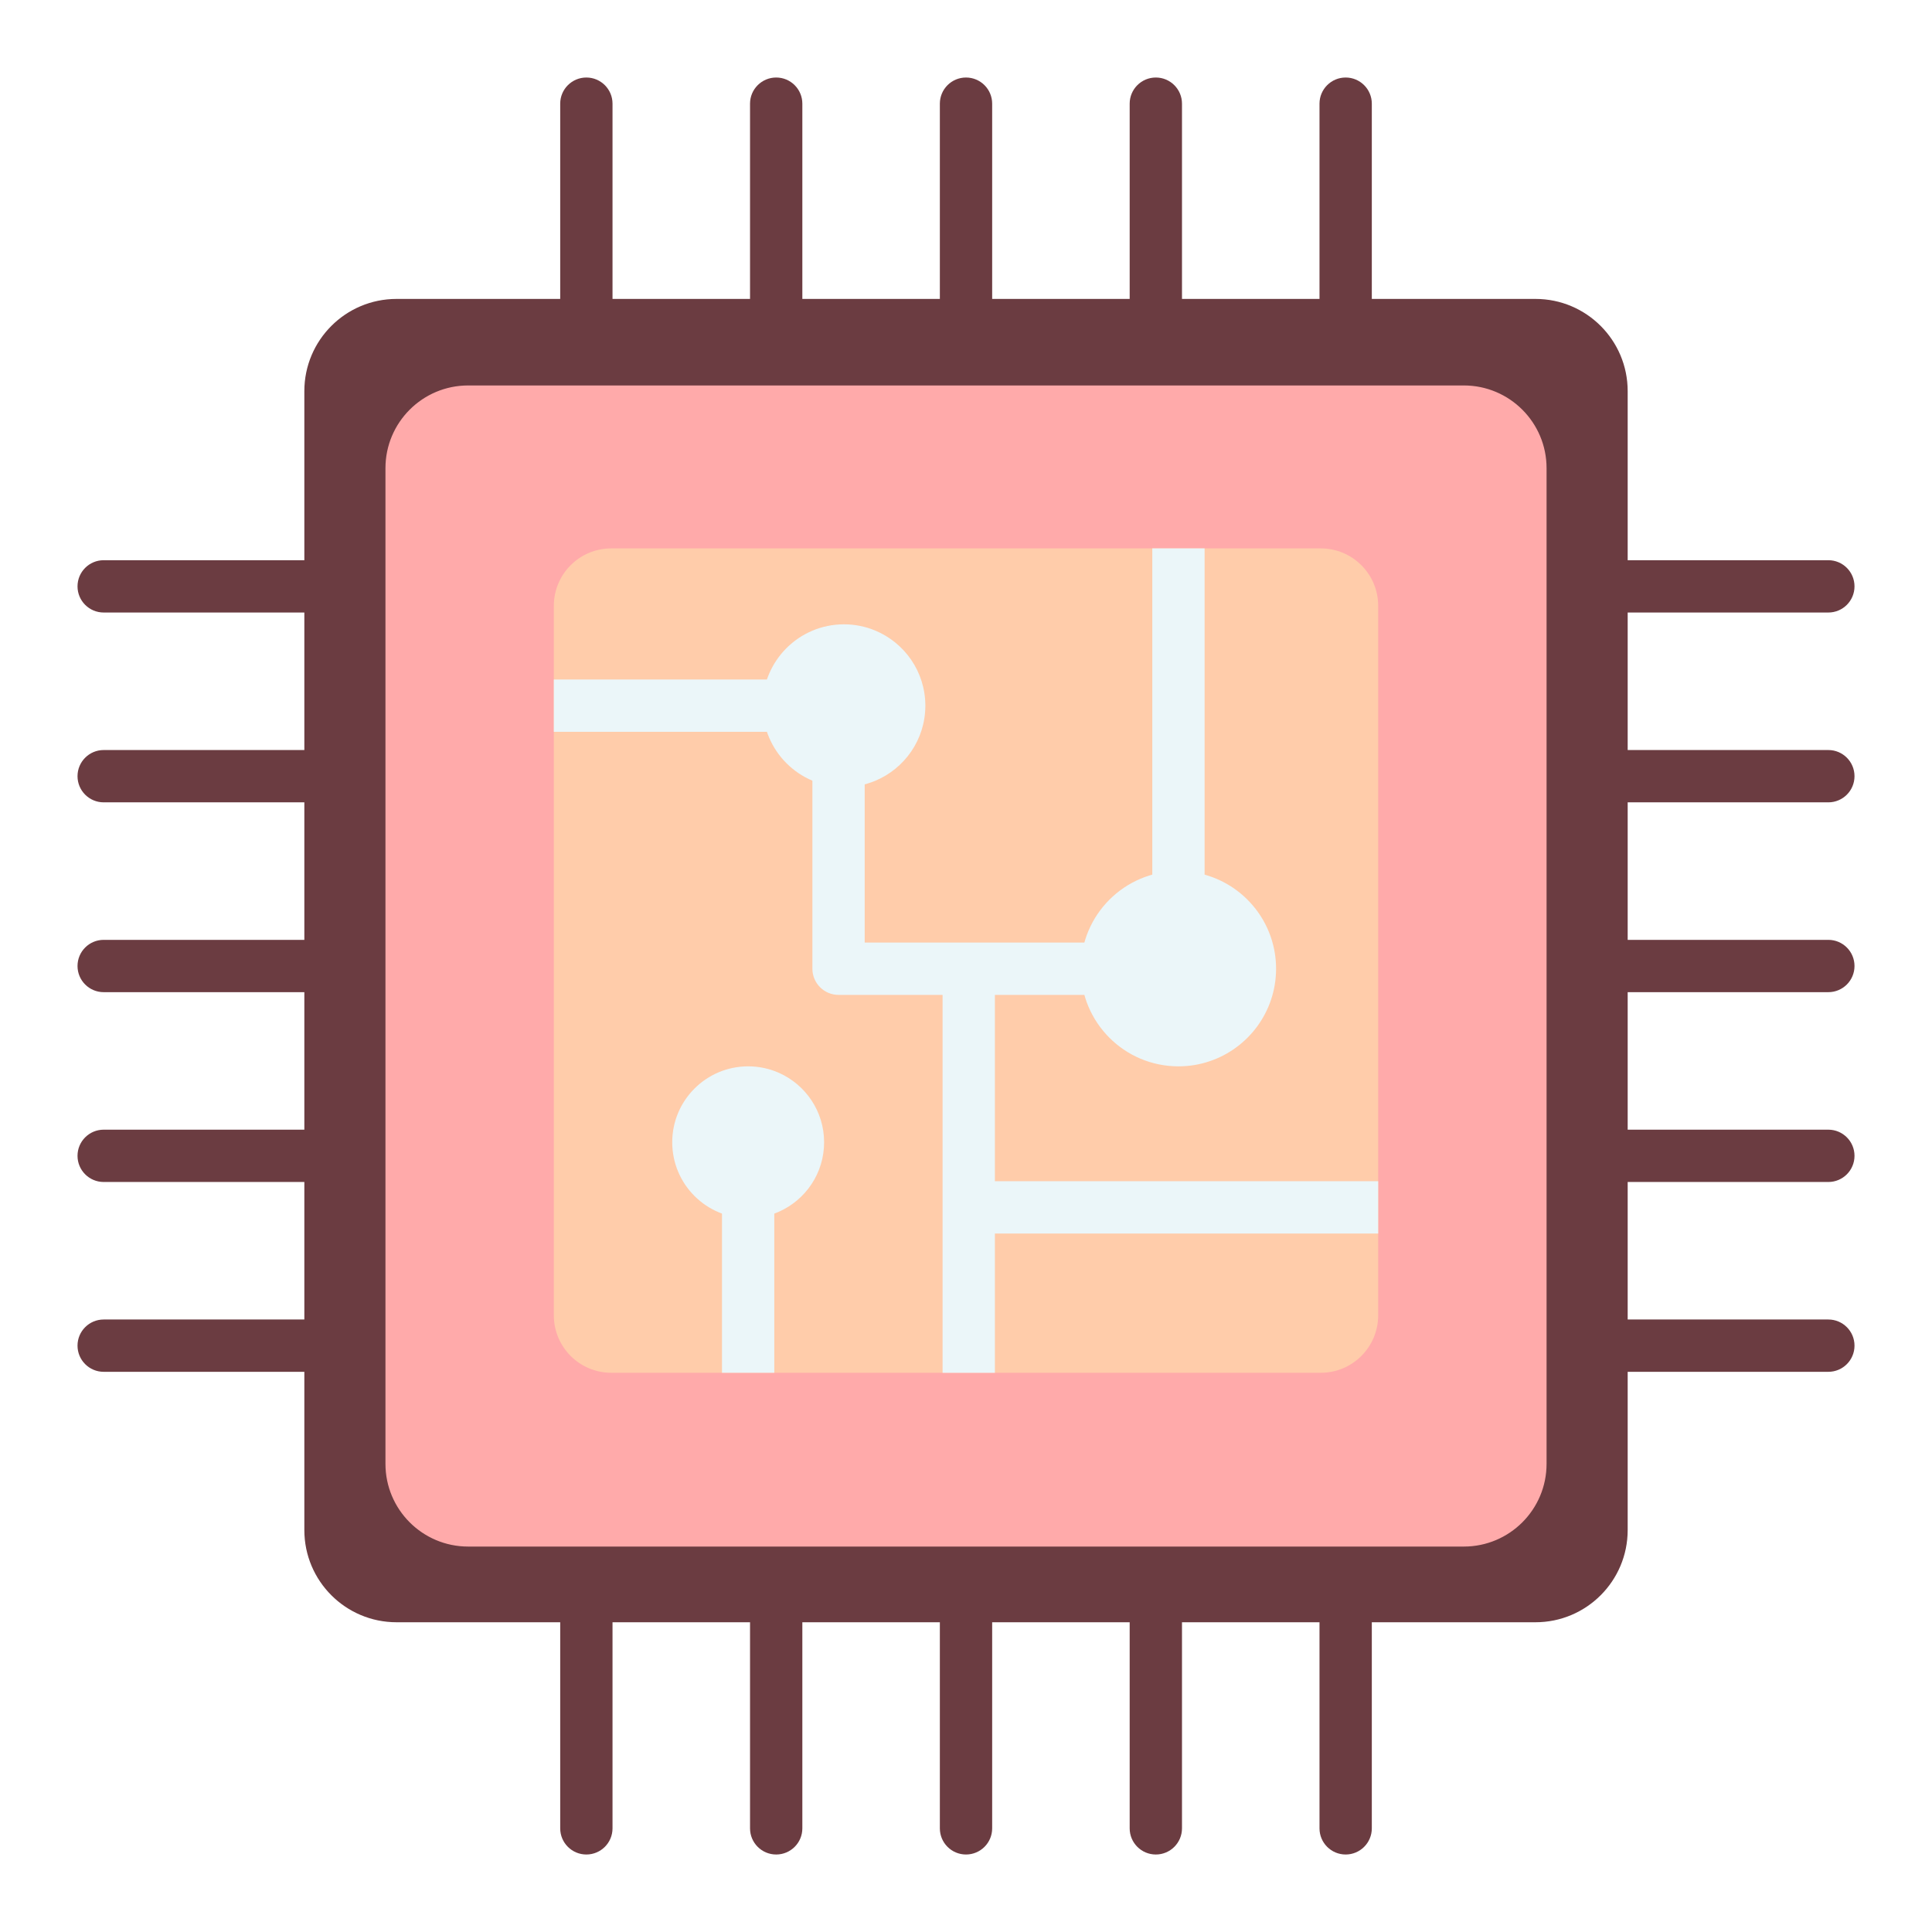
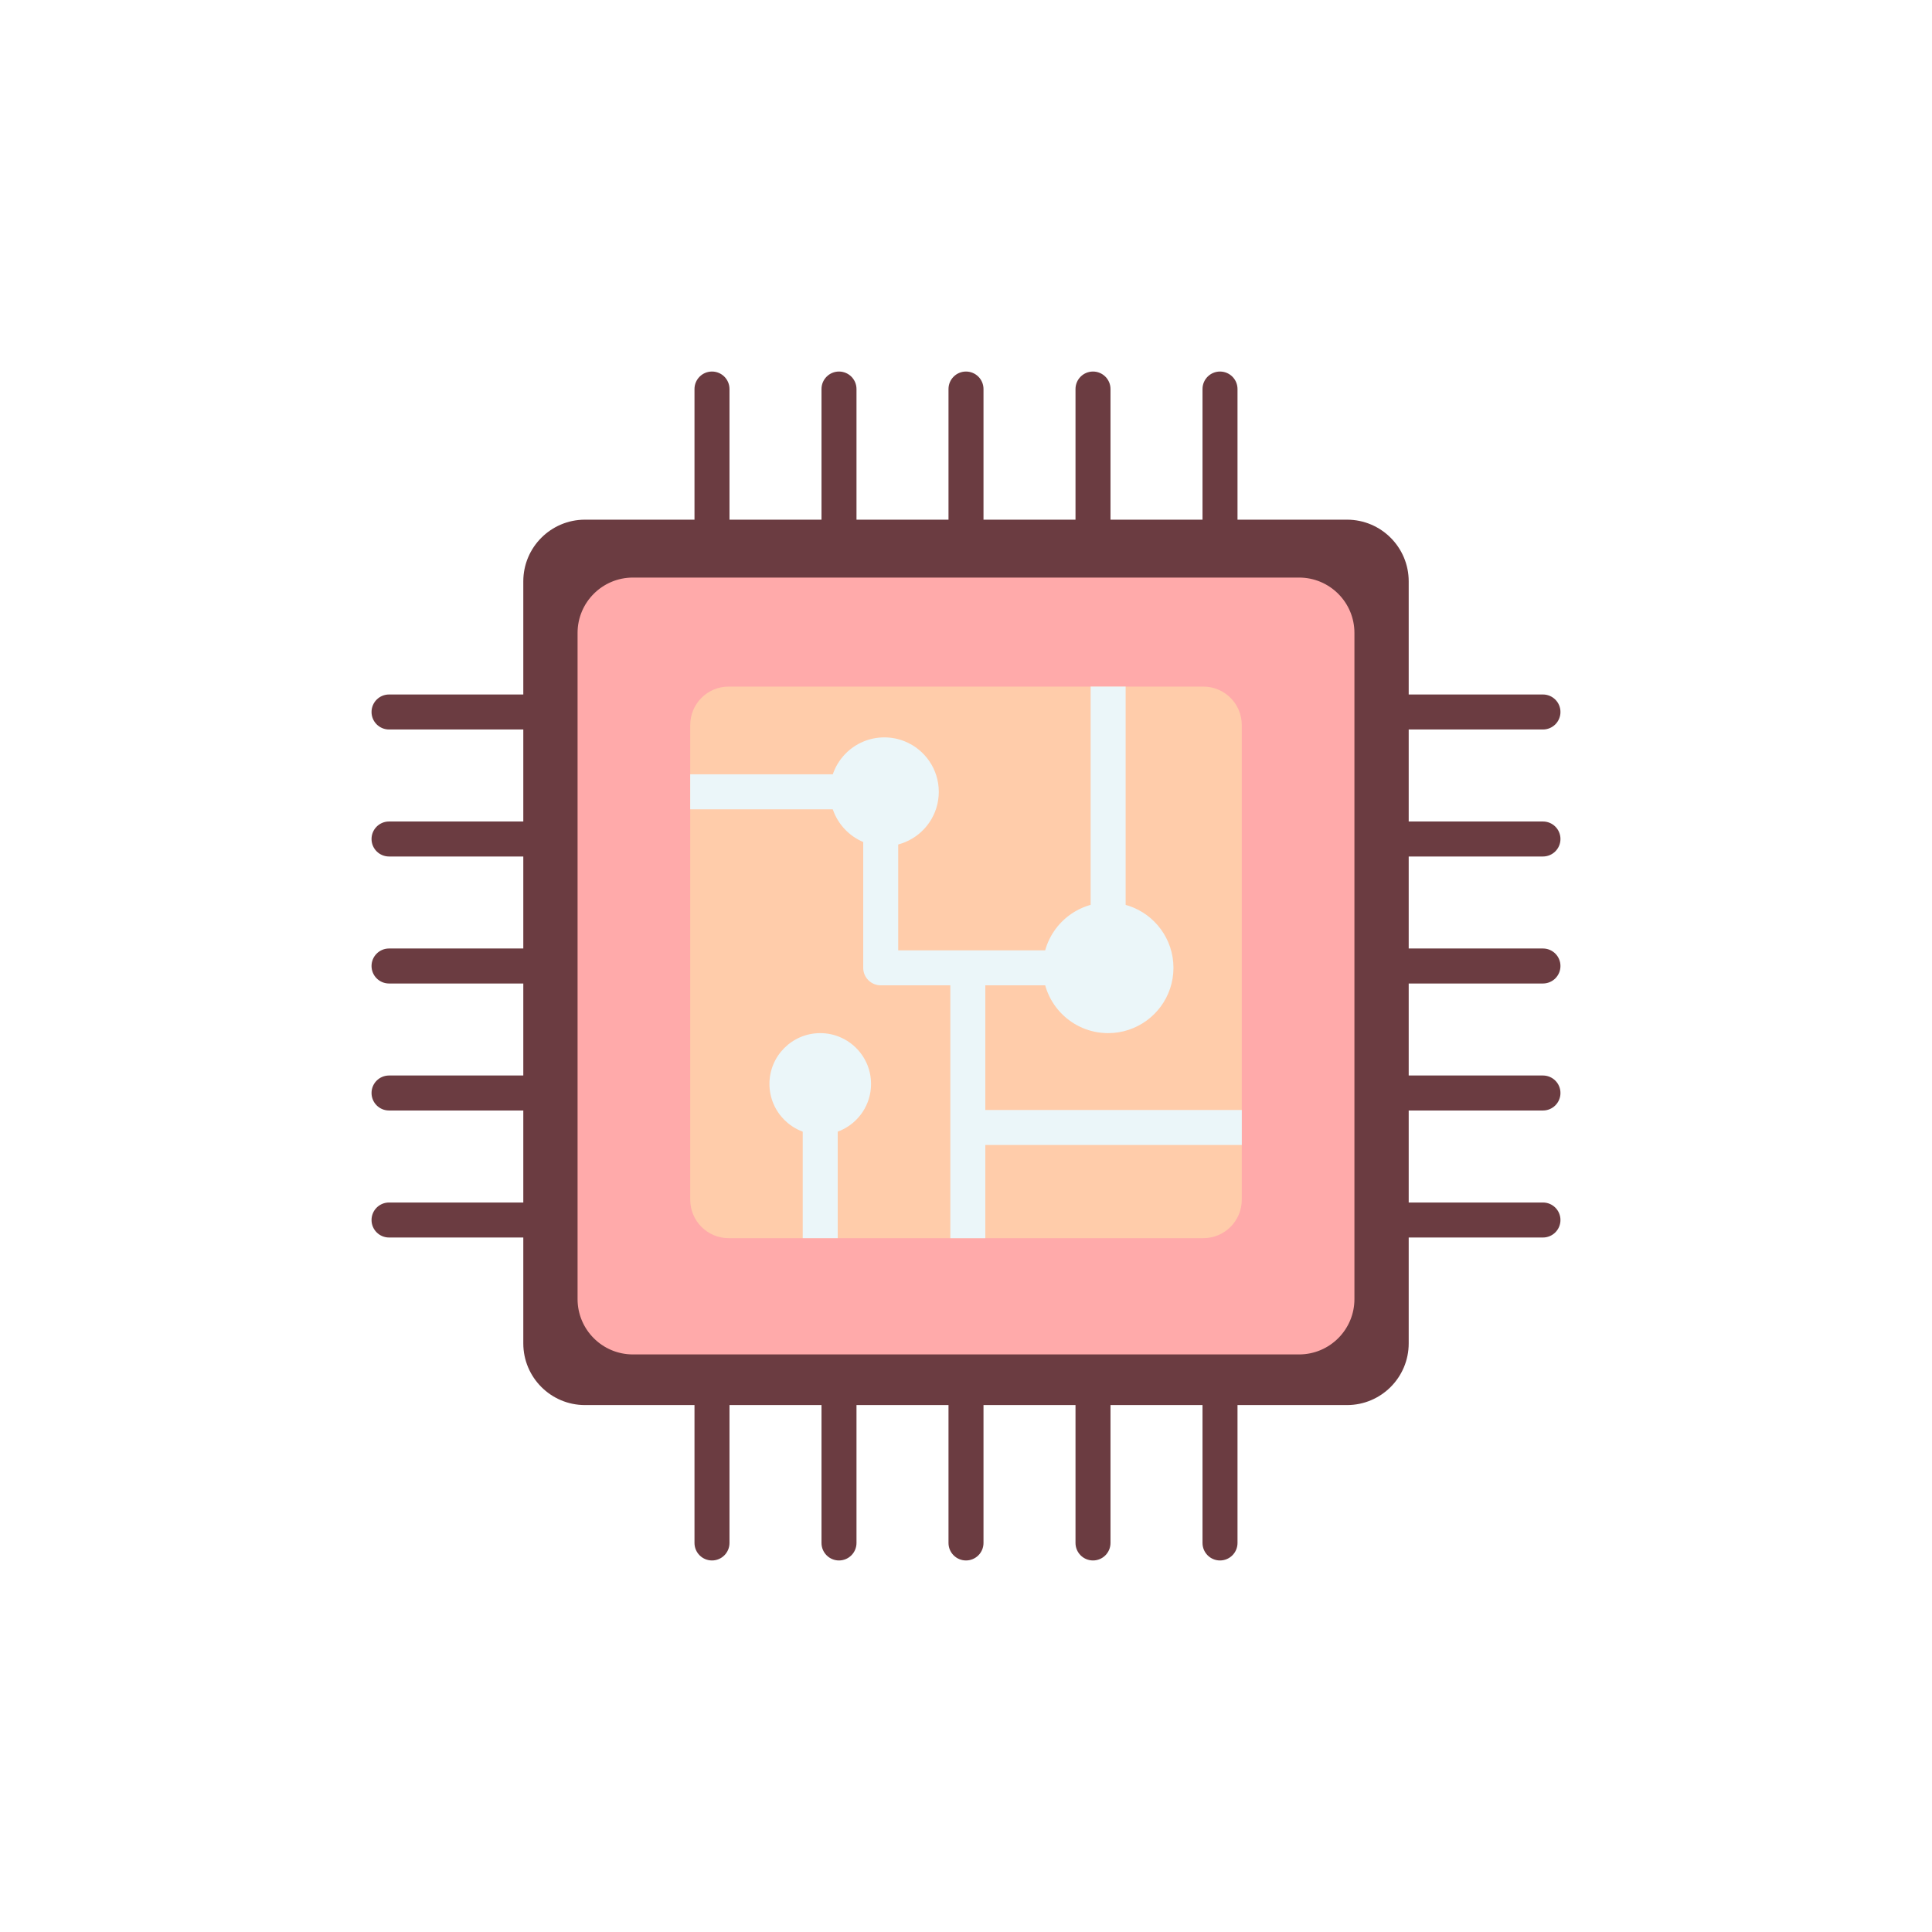
- <svg xmlns="http://www.w3.org/2000/svg" width="65px" height="65px" version="1.1" xml:space="preserve" style="fill-rule:evenodd;clip-rule:evenodd;stroke-linejoin:round;stroke-miterlimit:1.414;">
+ <svg xmlns="http://www.w3.org/2000/svg" width="100%" height="100%" viewBox="0 0 65 65" version="1.1" xml:space="preserve" style="fill-rule:evenodd;clip-rule:evenodd;stroke-linejoin:round;stroke-miterlimit:1.414;">
  <g transform="matrix(1,0,0,1,-231.5,-229.5)">
-     <g transform="matrix(0.116767,0,0,0.116767,234.108,232.108)">
+     <g transform="matrix(0.078125,0,0,0.078125,244,242)">
      <path d="M146.613,0C142.451,0 139.077,3.374 139.077,7.536L139.077,71.836C139.077,75.998 142.451,79.372 146.613,79.372C150.775,79.372 154.149,75.998 154.149,71.836L154.149,7.536C154.149,3.374 150.775,0 146.613,0Z" style="fill:rgb(107,60,65);fill-rule:nonzero;" />
    </g>
-     <g transform="matrix(0.116767,0,0,0.116767,234.108,232.108)">
+     <g transform="matrix(0.078125,0,0,0.078125,244,242)">
      <path d="M201.307,0C197.145,0 193.771,3.374 193.771,7.536L193.771,71.836C193.771,75.998 197.145,79.372 201.307,79.372C205.469,79.372 208.843,75.998 208.843,71.836L208.843,7.536C208.843,3.374 205.469,0 201.307,0Z" style="fill:rgb(107,60,65);fill-rule:nonzero;" />
    </g>
-     <g transform="matrix(0.116767,0,0,0.116767,234.108,232.108)">
+     <g transform="matrix(0.078125,0,0,0.078125,244,242)">
      <path d="M256,0C251.838,0 248.464,3.374 248.464,7.536L248.464,71.836C248.464,75.998 251.838,79.372 256,79.372C260.162,79.372 263.536,75.998 263.536,71.836L263.536,7.536C263.536,3.374 260.162,0 256,0Z" style="fill:rgb(107,60,65);fill-rule:nonzero;" />
    </g>
-     <g transform="matrix(0.116767,0,0,0.116767,234.108,232.108)">
+     <g transform="matrix(0.078125,0,0,0.078125,244,242)">
      <path d="M310.693,0C306.531,0 303.157,3.374 303.157,7.536L303.157,71.836C303.157,75.998 306.531,79.372 310.693,79.372C314.855,79.372 318.229,75.998 318.229,71.836L318.229,7.536C318.229,3.374 314.855,0 310.693,0Z" style="fill:rgb(107,60,65);fill-rule:nonzero;" />
    </g>
-     <g transform="matrix(0.116767,0,0,0.116767,234.108,232.108)">
+     <g transform="matrix(0.078125,0,0,0.078125,244,242)">
      <path d="M365.387,0C361.225,0 357.851,3.374 357.851,7.536L357.851,71.836C357.851,75.998 361.225,79.372 365.387,79.372C369.549,79.372 372.923,75.998 372.923,71.836L372.923,7.536C372.923,3.374 369.549,0 365.387,0Z" style="fill:rgb(107,60,65);fill-rule:nonzero;" />
    </g>
-     <g transform="matrix(0.116767,0,0,0.116767,234.108,232.108)">
+     <g transform="matrix(0.078125,0,0,0.078125,244,242)">
      <path d="M146.613,432.628C142.451,432.628 139.077,436.002 139.077,440.164L139.077,504.464C139.077,508.626 142.451,512 146.613,512C150.775,512 154.149,508.626 154.149,504.464L154.149,440.164C154.149,436.002 150.775,432.628 146.613,432.628Z" style="fill:rgb(107,60,65);fill-rule:nonzero;" />
    </g>
-     <g transform="matrix(0.116767,0,0,0.116767,234.108,232.108)">
+     <g transform="matrix(0.078125,0,0,0.078125,244,242)">
      <path d="M201.307,432.628C197.145,432.628 193.771,436.002 193.771,440.164L193.771,504.464C193.771,508.626 197.145,512 201.307,512C205.469,512 208.843,508.626 208.843,504.464L208.843,440.164C208.843,436.002 205.469,432.628 201.307,432.628Z" style="fill:rgb(107,60,65);fill-rule:nonzero;" />
    </g>
-     <g transform="matrix(0.116767,0,0,0.116767,234.108,232.108)">
+     <g transform="matrix(0.078125,0,0,0.078125,244,242)">
      <path d="M256,432.628C251.838,432.628 248.464,436.002 248.464,440.164L248.464,504.464C248.464,508.626 251.838,512 256,512C260.162,512 263.536,508.626 263.536,504.464L263.536,440.164C263.536,436.002 260.162,432.628 256,432.628Z" style="fill:rgb(107,60,65);fill-rule:nonzero;" />
    </g>
-     <g transform="matrix(0.116767,0,0,0.116767,234.108,232.108)">
+     <g transform="matrix(0.078125,0,0,0.078125,244,242)">
      <path d="M310.693,432.628C306.531,432.628 303.157,436.002 303.157,440.164L303.157,504.464C303.157,508.626 306.531,512 310.693,512C314.855,512 318.229,508.626 318.229,504.464L318.229,440.164C318.229,436.002 314.855,432.628 310.693,432.628Z" style="fill:rgb(107,60,65);fill-rule:nonzero;" />
    </g>
-     <g transform="matrix(0.116767,0,0,0.116767,234.108,232.108)">
+     <g transform="matrix(0.078125,0,0,0.078125,244,242)">
      <path d="M365.387,432.628C361.225,432.628 357.851,436.002 357.851,440.164L357.851,504.464C357.851,508.626 361.225,512 365.387,512C369.549,512 372.923,508.626 372.923,504.464L372.923,440.164C372.923,436.002 369.549,432.628 365.387,432.628Z" style="fill:rgb(107,60,65);fill-rule:nonzero;" />
    </g>
-     <g transform="matrix(0.116767,0,0,0.116767,234.108,232.108)">
+     <g transform="matrix(0.078125,0,0,0.078125,244,242)">
      <path d="M440.164,154.149L504.464,154.149C508.626,154.149 512,150.775 512,146.613C512,142.451 508.626,139.077 504.464,139.077L440.164,139.077C436.002,139.077 432.628,142.451 432.628,146.613C432.628,150.775 436.002,154.149 440.164,154.149Z" style="fill:rgb(107,60,65);fill-rule:nonzero;" />
    </g>
-     <g transform="matrix(0.116767,0,0,0.116767,234.108,232.108)">
+     <g transform="matrix(0.078125,0,0,0.078125,244,242)">
      <path d="M504.464,193.771L440.164,193.771C436.002,193.771 432.628,197.145 432.628,201.307C432.628,205.469 436.002,208.843 440.164,208.843L504.464,208.843C508.626,208.843 512,205.469 512,201.307C512,197.145 508.626,193.771 504.464,193.771Z" style="fill:rgb(107,60,65);fill-rule:nonzero;" />
    </g>
-     <g transform="matrix(0.116767,0,0,0.116767,234.108,232.108)">
+     <g transform="matrix(0.078125,0,0,0.078125,244,242)">
      <path d="M504.464,248.464L440.164,248.464C436.002,248.464 432.628,251.838 432.628,256C432.628,260.162 436.002,263.536 440.164,263.536L504.464,263.536C508.626,263.536 512,260.162 512,256C512,251.838 508.626,248.464 504.464,248.464Z" style="fill:rgb(107,60,65);fill-rule:nonzero;" />
    </g>
-     <g transform="matrix(0.116767,0,0,0.116767,234.108,232.108)">
+     <g transform="matrix(0.078125,0,0,0.078125,244,242)">
      <path d="M504.464,303.157L440.164,303.157C436.002,303.157 432.628,306.531 432.628,310.693C432.628,314.855 436.002,318.229 440.164,318.229L504.464,318.229C508.626,318.229 512,314.855 512,310.693C512,306.531 508.626,303.157 504.464,303.157Z" style="fill:rgb(107,60,65);fill-rule:nonzero;" />
    </g>
-     <g transform="matrix(0.116767,0,0,0.116767,234.108,232.108)">
+     <g transform="matrix(0.078125,0,0,0.078125,244,242)">
      <path d="M504.464,357.851L440.164,357.851C436.002,357.851 432.628,361.225 432.628,365.387C432.628,369.549 436.002,372.923 440.164,372.923L504.464,372.923C508.626,372.923 512,369.549 512,365.387C512,361.225 508.626,357.851 504.464,357.851Z" style="fill:rgb(107,60,65);fill-rule:nonzero;" />
    </g>
-     <g transform="matrix(0.116767,0,0,0.116767,234.108,232.108)">
+     <g transform="matrix(0.078125,0,0,0.078125,244,242)">
      <path d="M71.836,139.077L7.536,139.077C3.374,139.077 0,142.451 0,146.613C0,150.775 3.374,154.149 7.536,154.149L71.836,154.149C75.998,154.149 79.372,150.775 79.372,146.613C79.372,142.451 75.998,139.077 71.836,139.077Z" style="fill:rgb(107,60,65);fill-rule:nonzero;" />
    </g>
-     <g transform="matrix(0.116767,0,0,0.116767,234.108,232.108)">
+     <g transform="matrix(0.078125,0,0,0.078125,244,242)">
      <path d="M71.836,193.771L7.536,193.771C3.374,193.771 0,197.145 0,201.307C0,205.469 3.374,208.843 7.536,208.843L71.836,208.843C75.998,208.843 79.372,205.469 79.372,201.307C79.372,197.145 75.998,193.771 71.836,193.771Z" style="fill:rgb(107,60,65);fill-rule:nonzero;" />
    </g>
-     <g transform="matrix(0.116767,0,0,0.116767,234.108,232.108)">
+     <g transform="matrix(0.078125,0,0,0.078125,244,242)">
      <path d="M71.836,248.464L7.536,248.464C3.374,248.464 0,251.838 0,256C0,260.162 3.374,263.536 7.536,263.536L71.836,263.536C75.998,263.536 79.372,260.162 79.372,256C79.372,251.838 75.998,248.464 71.836,248.464Z" style="fill:rgb(107,60,65);fill-rule:nonzero;" />
    </g>
-     <g transform="matrix(0.116767,0,0,0.116767,234.108,232.108)">
+     <g transform="matrix(0.078125,0,0,0.078125,244,242)">
      <path d="M71.836,303.157L7.536,303.157C3.374,303.157 0,306.531 0,310.693C0,314.855 3.374,318.229 7.536,318.229L71.836,318.229C75.998,318.229 79.372,314.855 79.372,310.693C79.372,306.531 75.998,303.157 71.836,303.157Z" style="fill:rgb(107,60,65);fill-rule:nonzero;" />
    </g>
-     <g transform="matrix(0.116767,0,0,0.116767,234.108,232.108)">
+     <g transform="matrix(0.078125,0,0,0.078125,244,242)">
      <path d="M71.836,357.851L7.536,357.851C3.374,357.851 0,361.225 0,365.387C0,369.549 3.374,372.923 7.536,372.923L71.836,372.923C75.998,372.923 79.372,369.549 79.372,365.387C79.372,361.225 75.998,357.851 71.836,357.851Z" style="fill:rgb(107,60,65);fill-rule:nonzero;" />
    </g>
-     <g transform="matrix(0.116767,0,0,0.116767,234.108,232.108)">
+     <g transform="matrix(0.078125,0,0,0.078125,244,242)">
      <path d="M446.645,90.358L446.645,418.518C446.645,433.189 434.751,445.083 420.08,445.083L91.92,445.083C77.249,445.083 65.355,433.189 65.355,418.518L65.355,90.358C65.355,75.687 77.249,63.793 91.92,63.793L420.08,63.793C434.751,63.793 446.645,75.685 446.645,90.358Z" style="fill:rgb(107,60,65);fill-rule:nonzero;" />
    </g>
-     <g transform="matrix(0.116767,0,0,0.116767,234.108,232.108)">
+     <g transform="matrix(0.078125,0,0,0.078125,244,242)">
      <path d="M422.664,112.559L422.664,399.44C422.664,412.266 412.266,422.663 399.441,422.663L112.559,422.663C99.733,422.663 89.336,412.265 89.336,399.44L89.336,112.559C89.336,99.733 99.734,89.336 112.559,89.336L399.44,89.336C412.266,89.336 422.664,99.734 422.664,112.559Z" style="fill:rgb(255,170,170);fill-rule:nonzero;stroke:rgb(255,170,170);stroke-width:1.22px;" />
    </g>
-     <g transform="matrix(0.116767,0,0,0.116767,234.108,232.108)">
+     <g transform="matrix(0.078125,0,0,0.078125,244,242)">
      <path d="M374.759,152.223L374.759,356.652C374.759,365.786 367.354,373.201 358.21,373.201L153.79,373.201C144.646,373.201 137.241,365.785 137.241,356.652L137.241,152.223C137.241,143.079 144.646,135.674 153.79,135.674L358.209,135.674C367.353,135.674 374.759,143.079 374.759,152.223Z" style="fill:rgb(255,204,170);fill-rule:nonzero;" />
    </g>
-     <g transform="matrix(0.116767,0,0,0.116767,234.108,232.108)">
+     <g transform="matrix(0.078125,0,0,0.078125,244,242)">
      <rect x="137.237" y="173.451" width="63.283" height="15.072" style="fill:rgb(235,246,249);" />
    </g>
-     <g transform="matrix(0.116767,0,0,0.116767,234.108,232.108)">
+     <g transform="matrix(0.078125,0,0,0.078125,244,242)">
      <rect x="309.673" y="135.67" width="15.072" height="119.321" style="fill:rgb(235,246,249);" />
    </g>
-     <g transform="matrix(0.116767,0,0,0.116767,234.108,232.108)">
+     <g transform="matrix(0.078125,0,0,0.078125,244,242)">
      <rect x="185.689" y="319.279" width="15.072" height="53.918" style="fill:rgb(235,246,249);" />
    </g>
-     <g transform="matrix(0.116767,0,0,0.116767,234.108,232.108)">
+     <g transform="matrix(0.078125,0,0,0.078125,244,242)">
      <path d="M374.759,318.007L374.759,333.079L264.32,333.079L264.32,373.201L249.248,373.201L249.248,264.32L219.274,264.32C215.114,264.32 211.738,260.944 211.738,256.784L211.738,200.525C211.738,196.365 215.114,192.989 219.274,192.989C223.444,192.989 226.81,196.365 226.81,200.525L226.81,249.248L291.158,249.248C295.318,249.248 298.694,252.624 298.694,256.784C298.694,260.944 295.318,264.32 291.158,264.32L264.32,264.32L264.32,318.007L374.759,318.007Z" style="fill:rgb(235,246,249);fill-rule:nonzero;" />
    </g>
-     <g transform="matrix(0.116767,0,0,0.116767,234.108,232.108)">
+     <g transform="matrix(0.078125,0,0,0.078125,244,242)">
      <path d="M244.284,180.991C244.284,190.788 238.265,199.188 229.724,202.685C226.981,203.81 223.987,204.433 220.841,204.433C207.889,204.433 197.399,193.933 197.399,180.991C197.399,168.049 207.889,157.549 220.841,157.549C223.986,157.549 226.98,158.172 229.724,159.297C238.265,162.794 244.284,171.194 244.284,180.991Z" style="fill:rgb(235,246,249);fill-rule:nonzero;" />
    </g>
-     <g transform="matrix(0.116767,0,0,0.116767,234.108,232.108)">
+     <g transform="matrix(0.078125,0,0,0.078125,244,242)">
      <path d="M215.114,306.783C215.114,315.706 209.778,323.382 202.112,326.789C199.399,327.995 196.395,328.668 193.229,328.668C181.151,328.668 171.354,318.871 171.354,306.783C171.354,294.705 181.151,284.908 193.229,284.908C196.394,284.908 199.399,285.581 202.112,286.787C209.779,290.194 215.114,297.871 215.114,306.783Z" style="fill:rgb(235,246,249);fill-rule:nonzero;" />
    </g>
-     <g transform="matrix(0.116767,0,0,0.116767,234.108,232.108)">
+     <g transform="matrix(0.078125,0,0,0.078125,244,242)">
      <path d="M345.338,256.784C345.338,269.214 337.269,279.764 326.086,283.472C323.303,284.406 320.318,284.909 317.214,284.909C301.68,284.909 289.079,272.319 289.079,256.784C289.079,241.249 301.679,228.649 317.214,228.649C320.319,228.649 323.303,229.151 326.086,230.086C337.269,233.794 345.338,244.354 345.338,256.784Z" style="fill:rgb(235,246,249);fill-rule:nonzero;" />
    </g>
  </g>
</svg>
